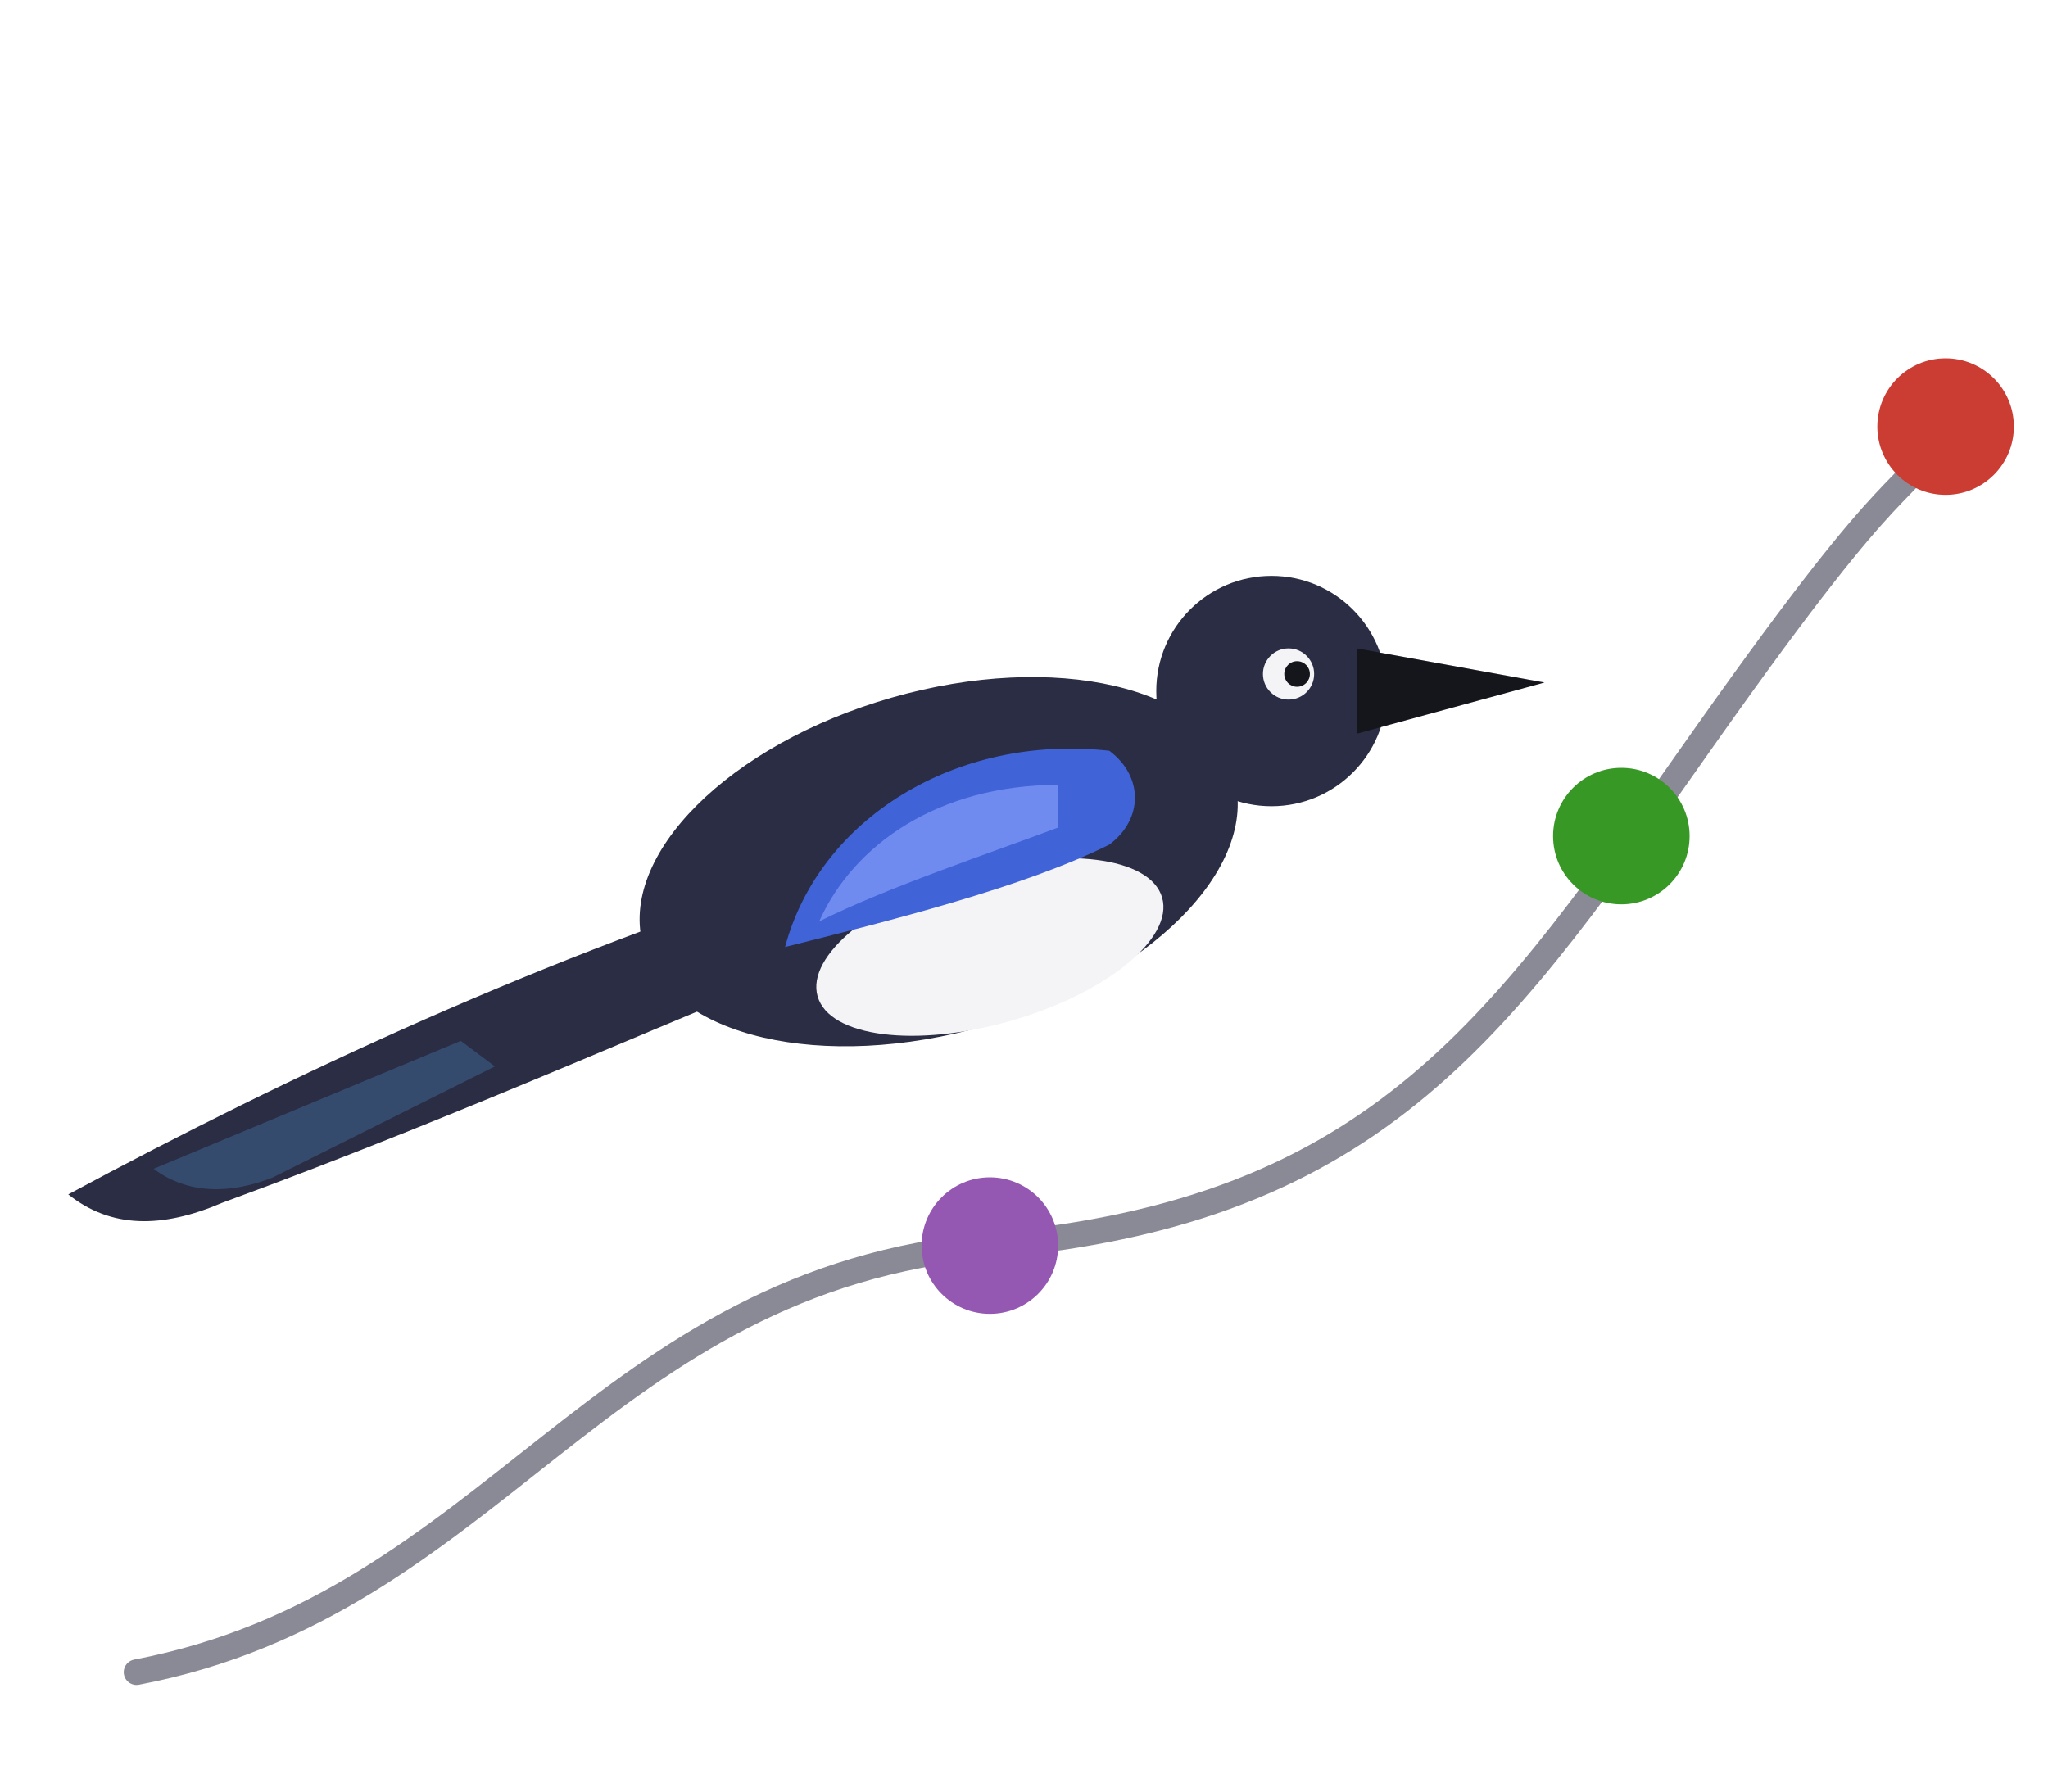
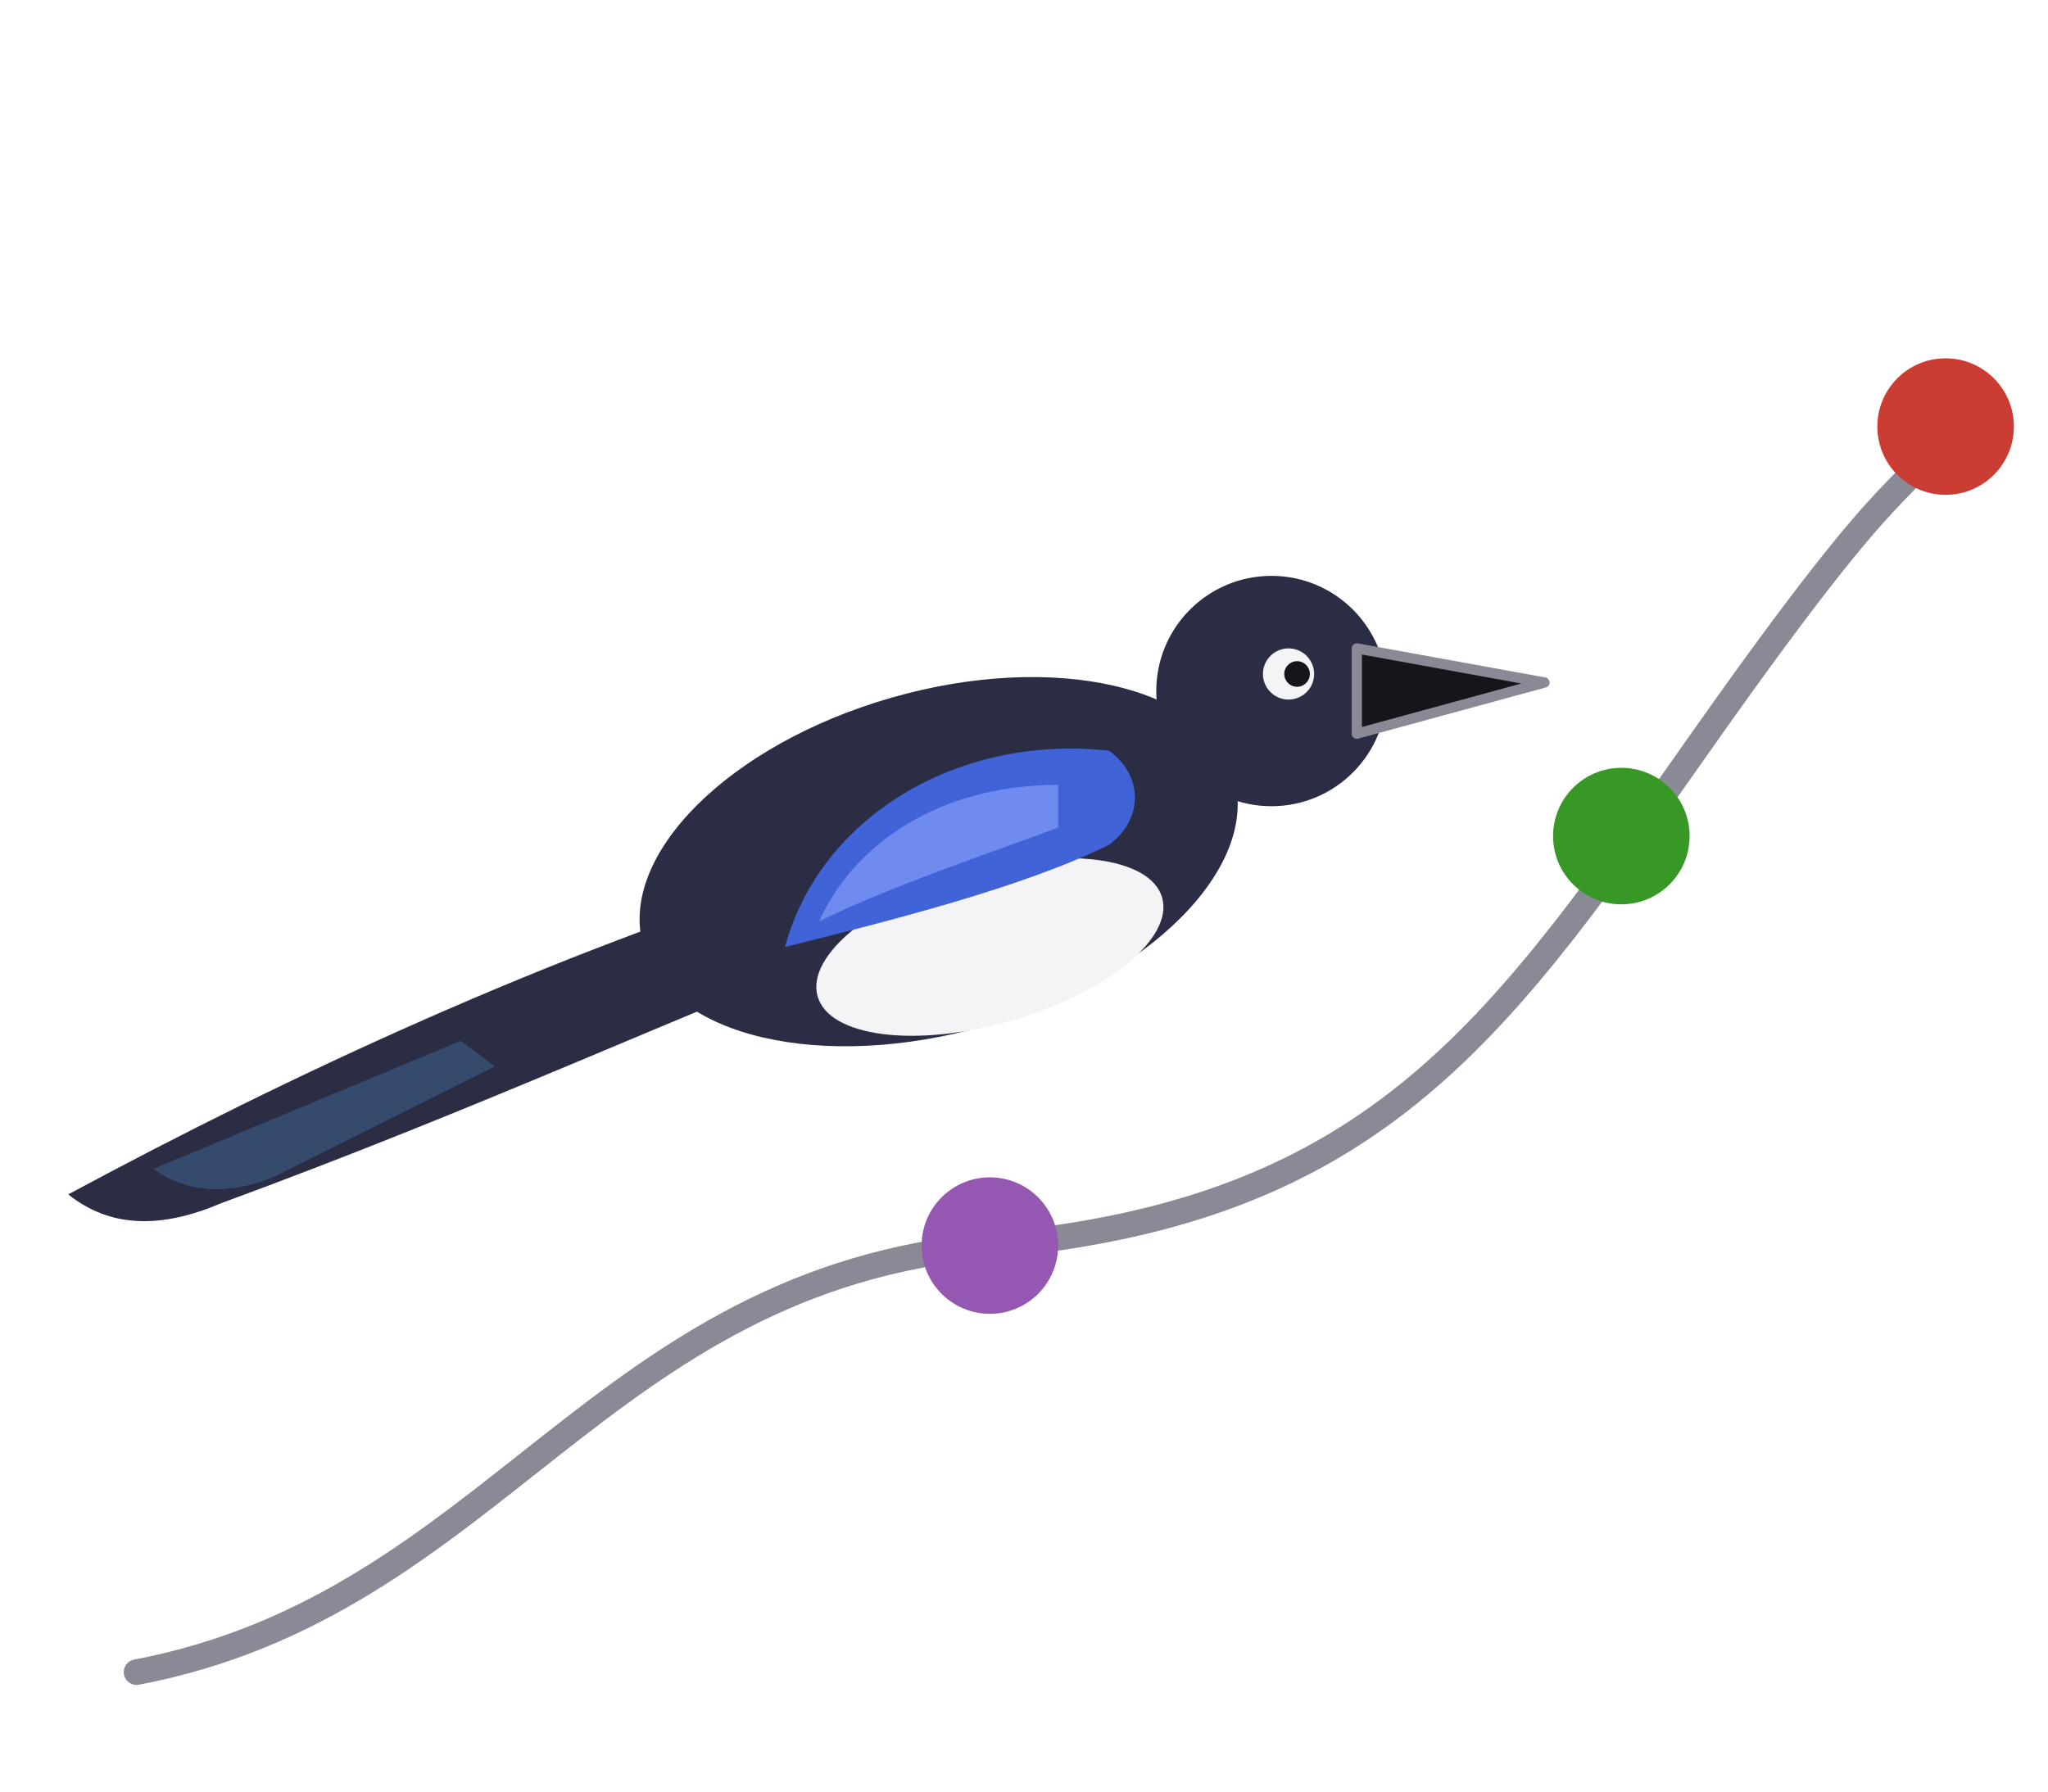
<svg xmlns="http://www.w3.org/2000/svg" viewBox="0 0 240 210" width="240" height="210" role="img" aria-label="A black-billed magpie following Ariadne's thread, in Julia colors">
  <path d="M 16 196 C 58 188 70 150 116 146 S 176 120 200 86 S 222 60 228 50" fill="none" stroke="#8a8a96" stroke-width="3" stroke-linecap="round" />
  <circle cx="116" cy="146" r="8" fill="#9558B2" />
  <circle cx="190" cy="98" r="8" fill="#389826" />
  <circle cx="228" cy="50" r="8" fill="#CB3C33" />
  <g>
    <path d="M 96 102 C 64 112 34 126 8 140 C 13 144 19 144 26 141 C 56 130 82 118 98 112 Z" fill="#2a2d43" />
    <path d="M 54 122 C 42 127 30 132 18 137 C 22 140 27 140 32 138 C 42 133 52 128 58 125 Z" fill="#3a5a86" opacity="0.65" />
    <ellipse cx="110" cy="101" rx="36" ry="20" transform="rotate(-16 110 101)" fill="#2a2d43" />
    <ellipse cx="116" cy="111" rx="21" ry="9" transform="rotate(-16 116 111)" fill="#f4f4f7" />
    <path d="M 130 88 C 112 86 96 96 92 111 C 104 108 120 104 130 99 C 134 96 134 91 130 88 Z" fill="#4063D8" />
    <path d="M 124 92 C 110 92 100 99 96 108 C 104 104 116 100 124 97 Z" fill="#6f8bef" />
    <circle cx="149" cy="81" r="13.5" fill="#2a2d43" />
-     <path d="M 159 76 L 181 80 L 159 86 Z" fill="#15151c" />
+     <path d="M 159 76 L 181 80 L 159 86 Z" fill="#15151c" stroke="#8a8a96" stroke-width="1.2" stroke-linejoin="round" />
    <circle cx="151" cy="79" r="3" fill="#f4f4f7" />
    <circle cx="152" cy="79" r="1.5" fill="#15151c" />
  </g>
</svg>
